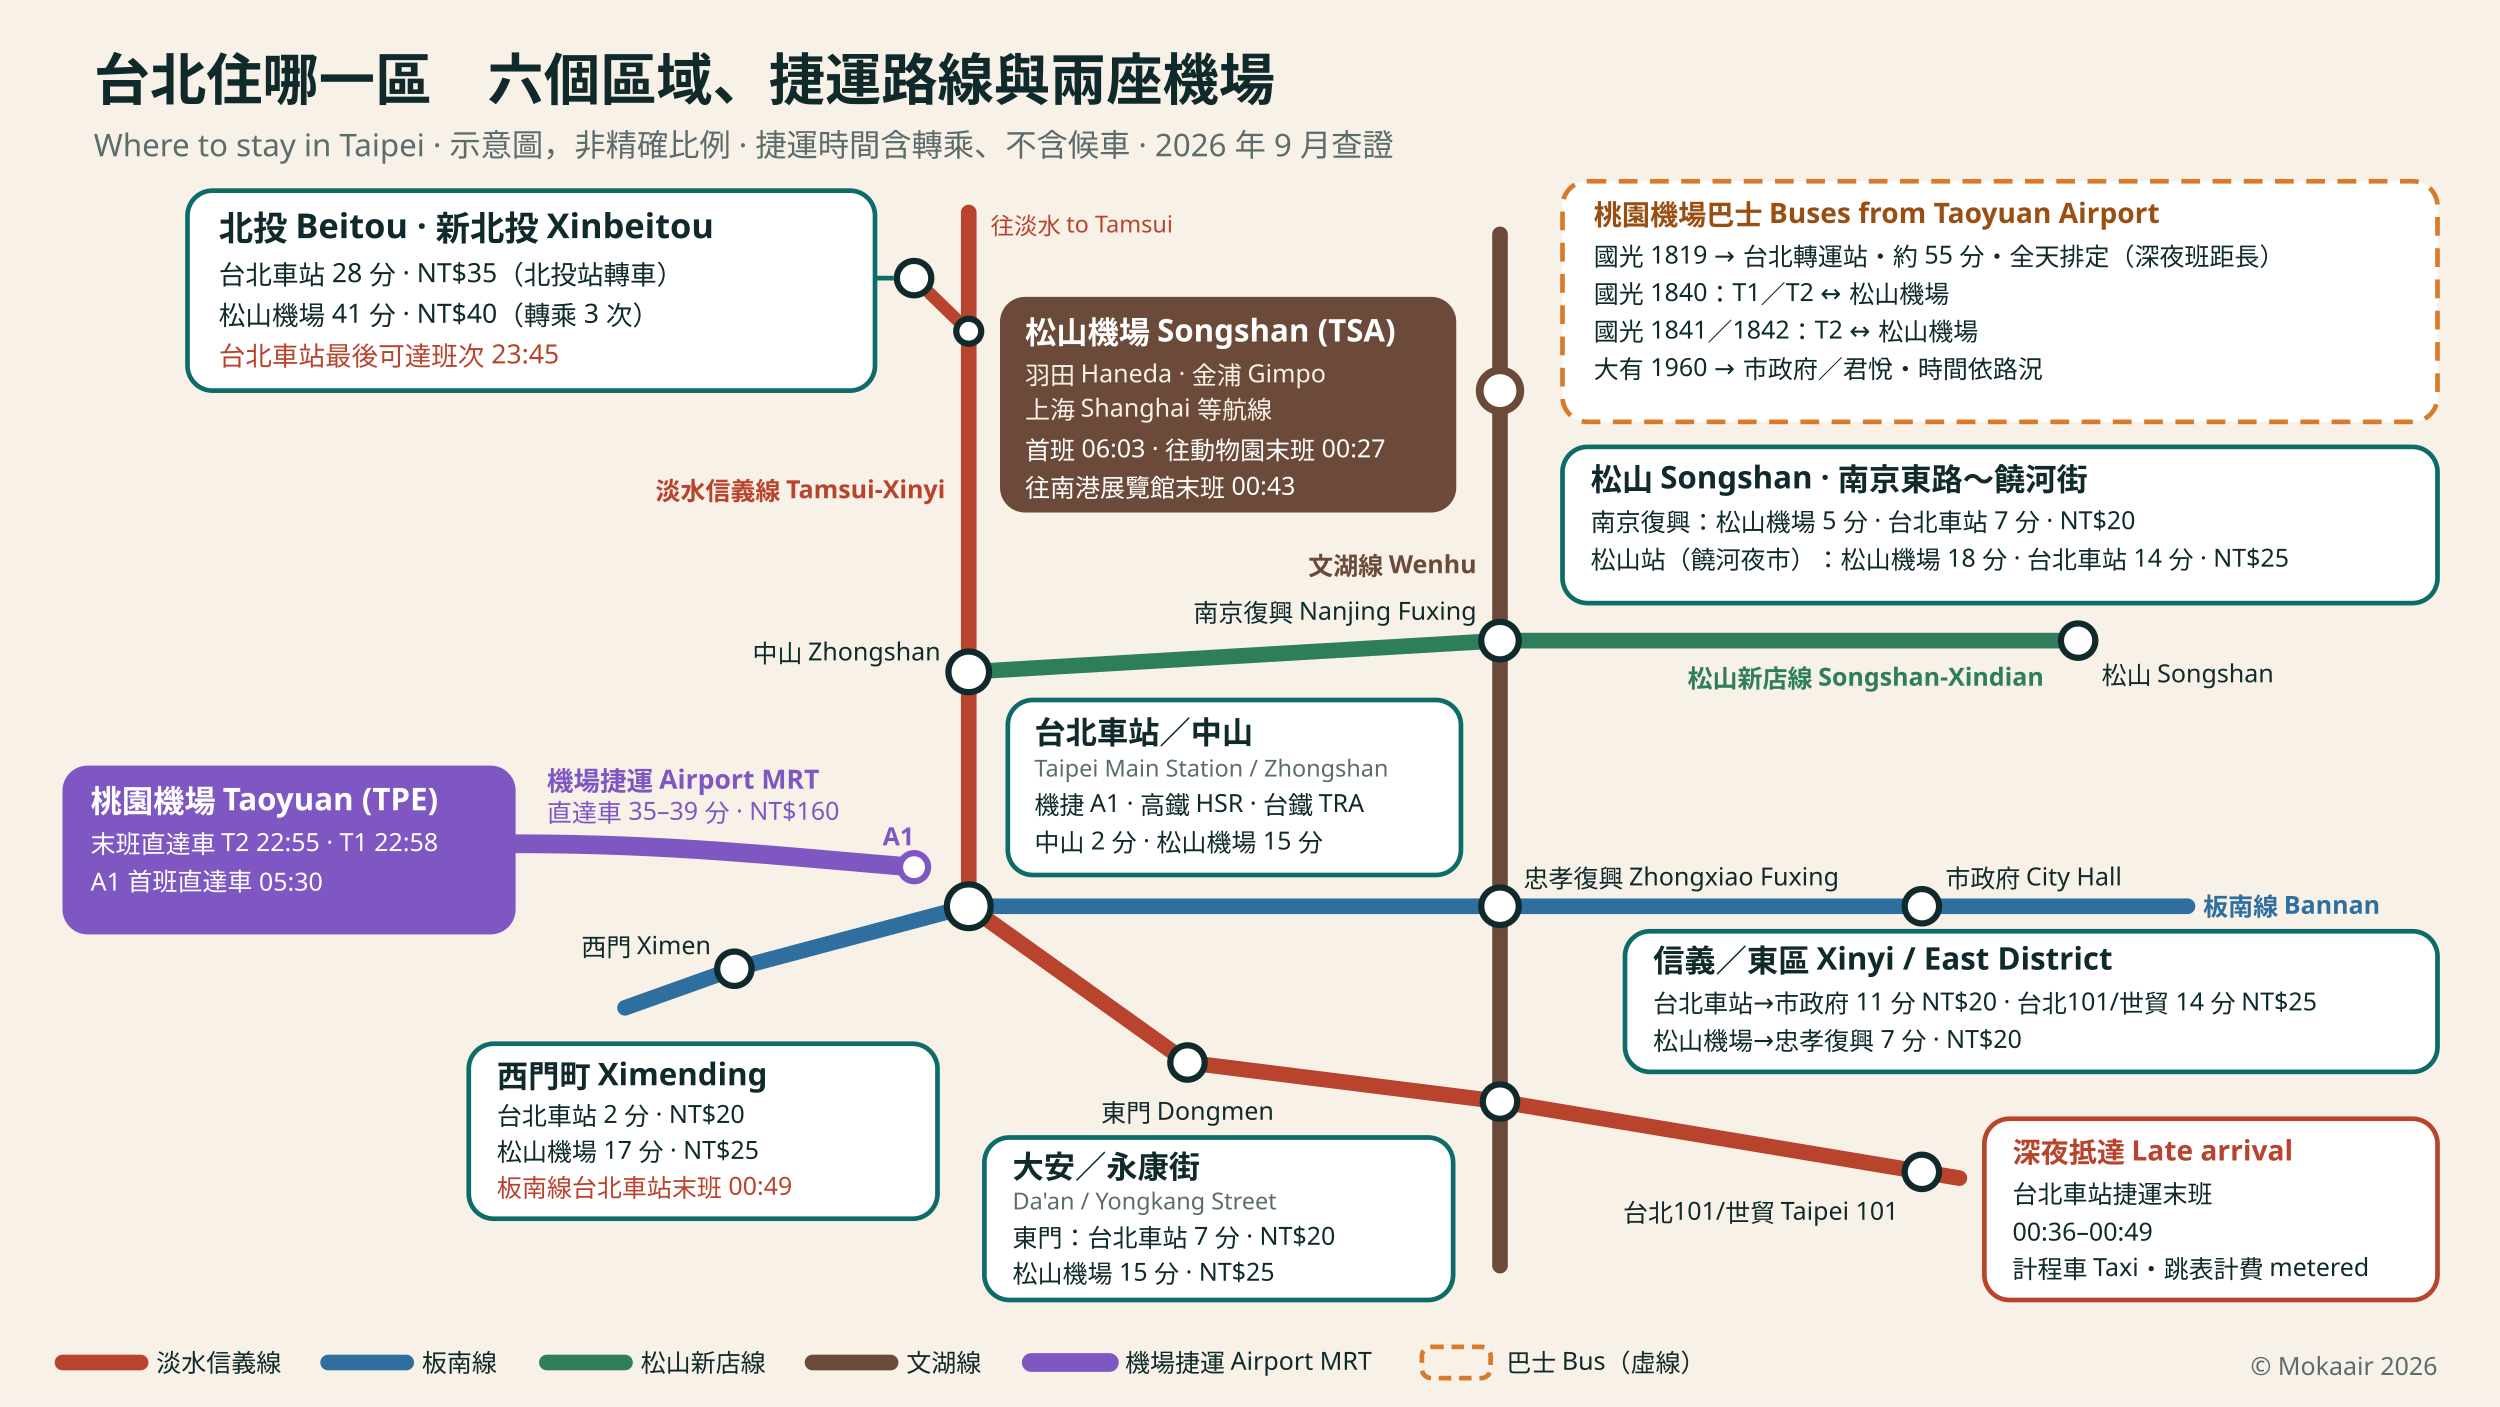
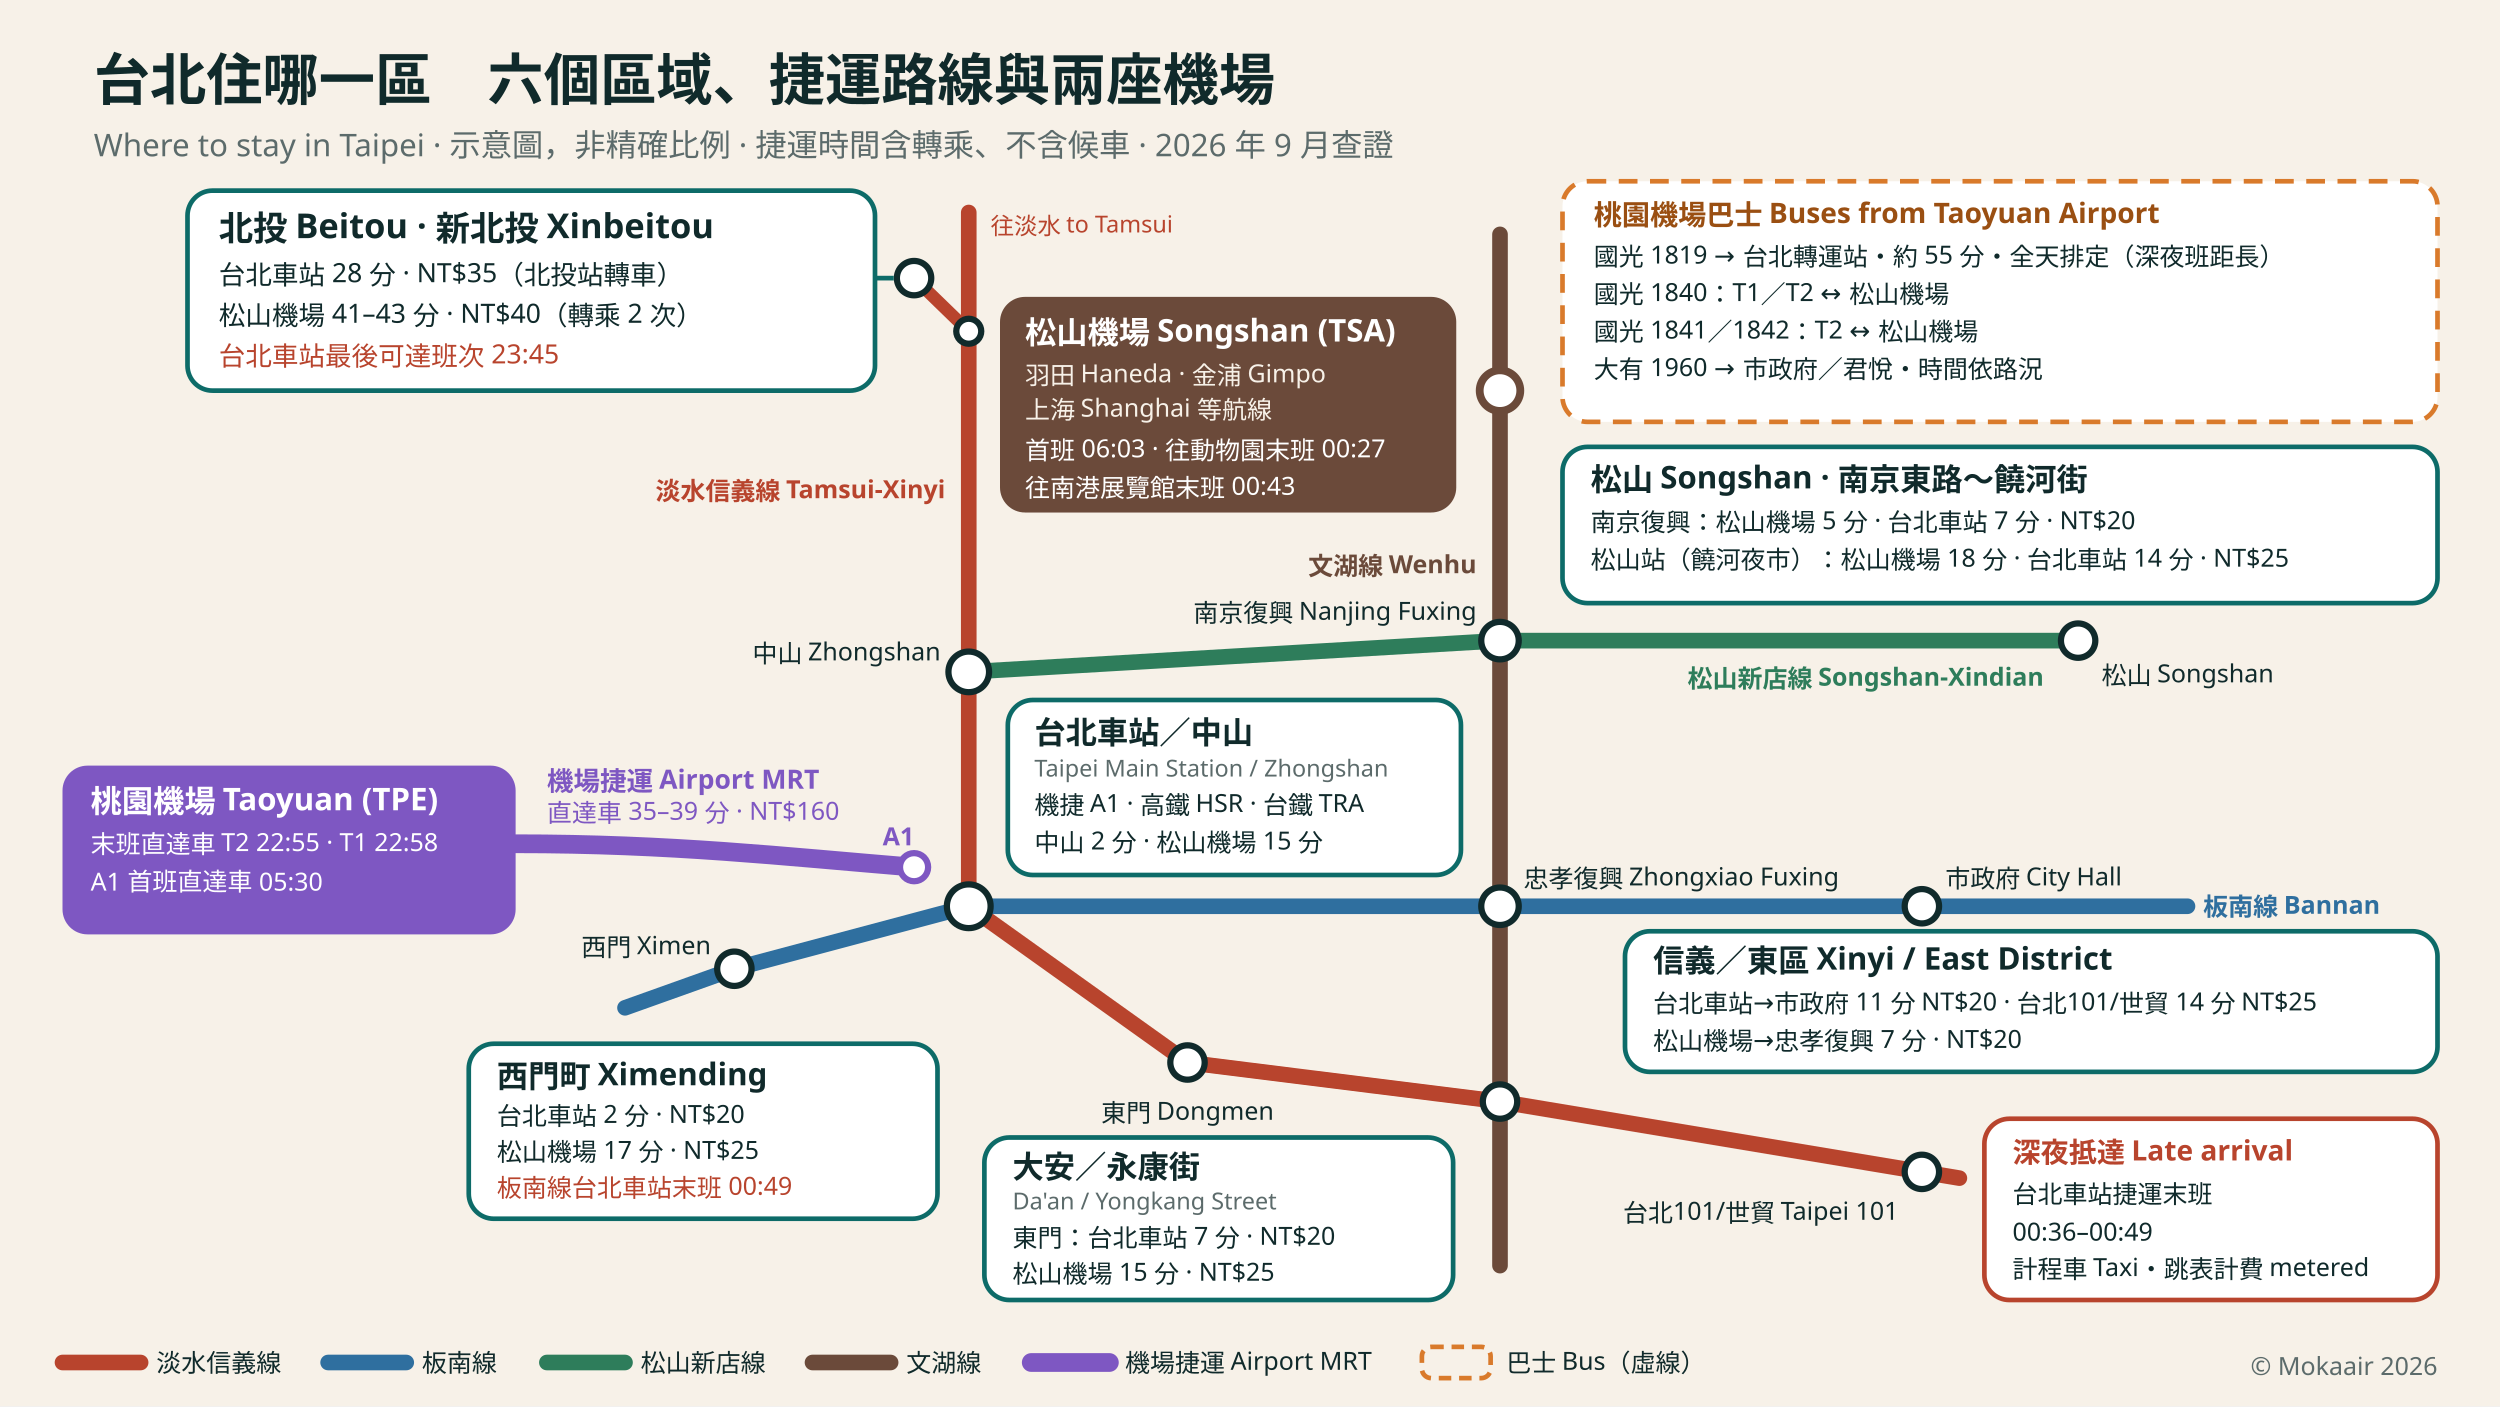
<svg xmlns="http://www.w3.org/2000/svg" viewBox="0 0 1600 900" width="1600" height="900" role="img" aria-labelledby="title desc" font-family="'Noto Sans TC','Noto Sans JP','Noto Sans KR','PingFang TC','Microsoft JhengHei','Hiragino Sans',system-ui,sans-serif">
  <rect width="1600" height="900" fill="#F7F1E8" />
  <text x="60" y="64" font-size="36" font-weight="700" fill="#102A2B">台北住哪一區　六個區域、捷運路線與兩座機場</text>
  <text x="60" y="100" font-size="20" fill="#5C6B6B">Where to stay in Taipei · 示意圖，非精確比例 · 捷運時間含轉乘、不含候車 · 2026 年 9 月查證</text>
  <path d="M 960 150 L 960 810" fill="none" stroke="#6B4A3A" stroke-width="10" stroke-linecap="round" />
  <path d="M 620 136 L 620 580 L 760 680 L 960 705 L 1230 750 L 1254 754" fill="none" stroke="#B8442D" stroke-width="10" stroke-linecap="round" stroke-linejoin="round" />
  <path d="M 620 212 L 585 178" fill="none" stroke="#B8442D" stroke-width="8" stroke-linecap="round" />
  <path d="M 400 645 L 470 620 L 620 580 L 1400 580" fill="none" stroke="#2F6F9F" stroke-width="10" stroke-linecap="round" stroke-linejoin="round" />
  <path d="M 620 430 L 960 410 L 1330 410" fill="none" stroke="#2E7D5B" stroke-width="10" stroke-linecap="round" stroke-linejoin="round" />
  <path d="M 330 540 C 430 540, 500 548, 585 555" fill="none" stroke="#7E57C2" stroke-width="12" stroke-linecap="round" />
  <text x="605" y="320" font-size="16" font-weight="700" fill="#B8442D" text-anchor="end">淡水信義線 Tamsui-Xinyi</text>
  <text x="634" y="150" font-size="15" fill="#B8442D">往淡水 to Tamsui</text>
  <text x="1410" y="586" font-size="16" font-weight="700" fill="#2F6F9F">板南線 Bannan</text>
  <text x="1080" y="440" font-size="16" font-weight="700" fill="#2E7D5B">松山新店線 Songshan-Xindian</text>
  <text x="945" y="368" font-size="16" font-weight="700" fill="#6B4A3A" text-anchor="end">文湖線 Wenhu</text>
  <text x="350" y="506" font-size="17" font-weight="700" fill="#7E57C2">機場捷運 Airport MRT</text>
  <text x="350" y="526" font-size="16" fill="#7E57C2">直達車 35–39 分 · NT$160</text>
  <g fill="#FFFFFF" stroke="#102A2B" stroke-width="4">
    <circle cx="585" cy="178" r="11" />
    <circle cx="620" cy="212" r="8" />
    <circle cx="620" cy="430" r="13" />
    <circle cx="620" cy="580" r="14" />
    <circle cx="470" cy="620" r="11" />
    <circle cx="760" cy="680" r="11" />
    <circle cx="960" cy="410" r="12" />
    <circle cx="960" cy="580" r="12" />
    <circle cx="960" cy="705" r="11" />
    <circle cx="1230" cy="580" r="11" />
    <circle cx="1230" cy="750" r="11" />
    <circle cx="1330" cy="410" r="11" />
  </g>
  <circle cx="585" cy="555" r="9" fill="#FFFFFF" stroke="#7E57C2" stroke-width="4" />
  <circle cx="960" cy="250" r="13" fill="#FFFFFF" stroke="#6B4A3A" stroke-width="5" />
  <g font-size="16" fill="#102A2B">
    <text x="602" y="424" text-anchor="end">中山 Zhongshan</text>
    <text x="575" y="541" text-anchor="middle" font-weight="700" fill="#7E57C2">A1</text>
    <text x="455" y="612" text-anchor="end">西門 Ximen</text>
    <text x="760" y="718" text-anchor="middle">東門 Dongmen</text>
    <text x="945" y="398" text-anchor="end">南京復興 Nanjing Fuxing</text>
    <text x="975" y="568">忠孝復興 Zhongxiao Fuxing</text>
    <text x="1245" y="568">市政府 City Hall</text>
    <text x="1215" y="782" text-anchor="end">台北101/世貿 Taipei 101</text>
    <text x="1345" y="438">松山 Songshan</text>
  </g>
  <rect x="40" y="490" width="290" height="108" rx="16" fill="#7E57C2" />
  <text x="58" y="520" font-size="20" font-weight="700" fill="#FFFFFF">桃園機場 Taoyuan (TPE)</text>
  <text x="58" y="546" font-size="16" fill="#FFFFFF">末班直達車 T2 22:55 · T1 22:58</text>
  <text x="58" y="570" font-size="16" fill="#FFFFFF">A1 首班直達車 05:30</text>
  <rect x="640" y="190" width="292" height="138" rx="16" fill="#6B4A3A" />
  <text x="656" y="220" font-size="20" font-weight="700" fill="#FFFFFF">松山機場 Songshan (TSA)</text>
  <text x="656" y="246" font-size="16" fill="#F7F1E8">羽田 Haneda · 金浦 Gimpo</text>
  <text x="656" y="268" font-size="16" fill="#F7F1E8">上海 Shanghai 等航線</text>
  <text x="656" y="294" font-size="16" fill="#FFFFFF">首班 06:03 · 往動物園末班 00:27</text>
  <text x="656" y="318" font-size="16" fill="#FFFFFF">往南港展覽館末班 00:43</text>
  <rect x="1000" y="116" width="560" height="154" rx="16" fill="#FFFFFF" stroke="#D97A2B" stroke-width="3" stroke-dasharray="12 8" />
  <text x="1020" y="144" font-size="18" font-weight="700" fill="#9A4F12">桃園機場巴士 Buses from Taoyuan Airport</text>
  <text x="1020" y="170" font-size="16" fill="#102A2B">國光 1819 → 台北轉運站・約 55 分・全天排定（深夜班距長）</text>
  <text x="1020" y="194" font-size="16" fill="#102A2B">國光 1840：T1／T2 ↔ 松山機場</text>
  <text x="1020" y="218" font-size="16" fill="#102A2B">國光 1841／1842：T2 ↔ 松山機場</text>
  <text x="1020" y="242" font-size="16" fill="#102A2B">大有 1960 → 市政府／君悅・時間依路況</text>
  <g fill="#FFFFFF" stroke="#0D6B68" stroke-width="3">
    <rect x="120" y="122" width="440" height="128" rx="16" />
    <rect x="645" y="448" width="290" height="112" rx="16" />
    <rect x="300" y="668" width="300" height="112" rx="16" />
    <rect x="630" y="728" width="300" height="104" rx="16" />
    <rect x="1040" y="596" width="520" height="90" rx="16" />
    <rect x="1000" y="286" width="560" height="100" rx="16" />
  </g>
  <line x1="560" y1="178" x2="572" y2="178" stroke="#0D6B68" stroke-width="3" />
  <text x="140" y="154" font-size="22" font-weight="700" fill="#102A2B">北投 Beitou · 新北投 Xinbeitou</text>
  <text x="140" y="182" font-size="17" fill="#102A2B">台北車站 28 分 · NT$35（北投站轉車）</text>
-   <text x="140" y="208" font-size="17" fill="#102A2B">松山機場 41 分 · NT$40（轉乘 3 次）</text>
+   <text x="140" y="208" font-size="17" fill="#102A2B">松山機場 41–43 分 · NT$40（轉乘 2 次）</text>
  <text x="140" y="234" font-size="17" fill="#B8442D">台北車站最後可達班次 23:45</text>
  <text x="662" y="476" font-size="20" font-weight="700" fill="#102A2B">台北車站／中山</text>
  <text x="662" y="497" font-size="15" fill="#5C6B6B">Taipei Main Station / Zhongshan</text>
  <text x="662" y="521" font-size="16" fill="#102A2B">機捷 A1 · 高鐵 HSR · 台鐵 TRA</text>
  <text x="662" y="545" font-size="16" fill="#102A2B">中山 2 分 · 松山機場 15 分</text>
  <text x="318" y="696" font-size="20" font-weight="700" fill="#102A2B">西門町 Ximending</text>
  <text x="318" y="720" font-size="16" fill="#102A2B">台北車站 2 分 · NT$20</text>
  <text x="318" y="743" font-size="16" fill="#102A2B">松山機場 17 分 · NT$25</text>
  <text x="318" y="766" font-size="16" fill="#B8442D">板南線台北車站末班 00:49</text>
  <text x="648" y="754" font-size="20" font-weight="700" fill="#102A2B">大安／永康街</text>
  <text x="648" y="774" font-size="15" fill="#5C6B6B">Da'an / Yongkang Street</text>
  <text x="648" y="798" font-size="16" fill="#102A2B">東門：台北車站 7 分 · NT$20</text>
  <text x="648" y="821" font-size="16" fill="#102A2B">松山機場 15 分 · NT$25</text>
  <text x="1058" y="622" font-size="20" font-weight="700" fill="#102A2B">信義／東區 Xinyi / East District</text>
  <text x="1058" y="648" font-size="16" fill="#102A2B">台北車站→市政府 11 分 NT$20 · 台北101/世貿 14 分 NT$25</text>
  <text x="1058" y="672" font-size="16" fill="#102A2B">松山機場→忠孝復興 7 分 · NT$20</text>
  <text x="1018" y="314" font-size="20" font-weight="700" fill="#102A2B">松山 Songshan · 南京東路～饒河街</text>
  <text x="1018" y="340" font-size="16" fill="#102A2B">南京復興：松山機場 5 分 · 台北車站 7 分 · NT$20</text>
  <text x="1018" y="364" font-size="16" fill="#102A2B">松山站（饒河夜市）：松山機場 18 分 · 台北車站 14 分 · NT$25</text>
  <rect x="1270" y="716" width="290" height="116" rx="16" fill="#FFFFFF" stroke="#B8442D" stroke-width="3" />
  <text x="1288" y="744" font-size="18" font-weight="700" fill="#B8442D">深夜抵達 Late arrival</text>
  <text x="1288" y="770" font-size="16" fill="#102A2B">台北車站捷運末班</text>
  <text x="1288" y="794" font-size="16" fill="#102A2B">00:36–00:49</text>
  <text x="1288" y="818" font-size="16" fill="#102A2B">計程車 Taxi・跳表計費 metered</text>
  <g font-size="16" fill="#102A2B">
    <line x1="40" y1="872" x2="90" y2="872" stroke="#B8442D" stroke-width="10" stroke-linecap="round" />
    <text x="100" y="878">淡水信義線</text>
    <line x1="210" y1="872" x2="260" y2="872" stroke="#2F6F9F" stroke-width="10" stroke-linecap="round" />
    <text x="270" y="878">板南線</text>
    <line x1="350" y1="872" x2="400" y2="872" stroke="#2E7D5B" stroke-width="10" stroke-linecap="round" />
    <text x="410" y="878">松山新店線</text>
    <line x1="520" y1="872" x2="570" y2="872" stroke="#6B4A3A" stroke-width="10" stroke-linecap="round" />
    <text x="580" y="878">文湖線</text>
    <line x1="660" y1="872" x2="710" y2="872" stroke="#7E57C2" stroke-width="12" stroke-linecap="round" />
    <text x="720" y="878">機場捷運 Airport MRT</text>
    <rect x="910" y="862" width="44" height="20" rx="6" fill="none" stroke="#D97A2B" stroke-width="3" stroke-dasharray="8 5" />
    <text x="964" y="878">巴士 Bus（虛線）</text>
    <text x="1560" y="880" font-size="16" fill="#5C6B6B" text-anchor="end">© Mokaair 2026</text>
  </g>
</svg>
